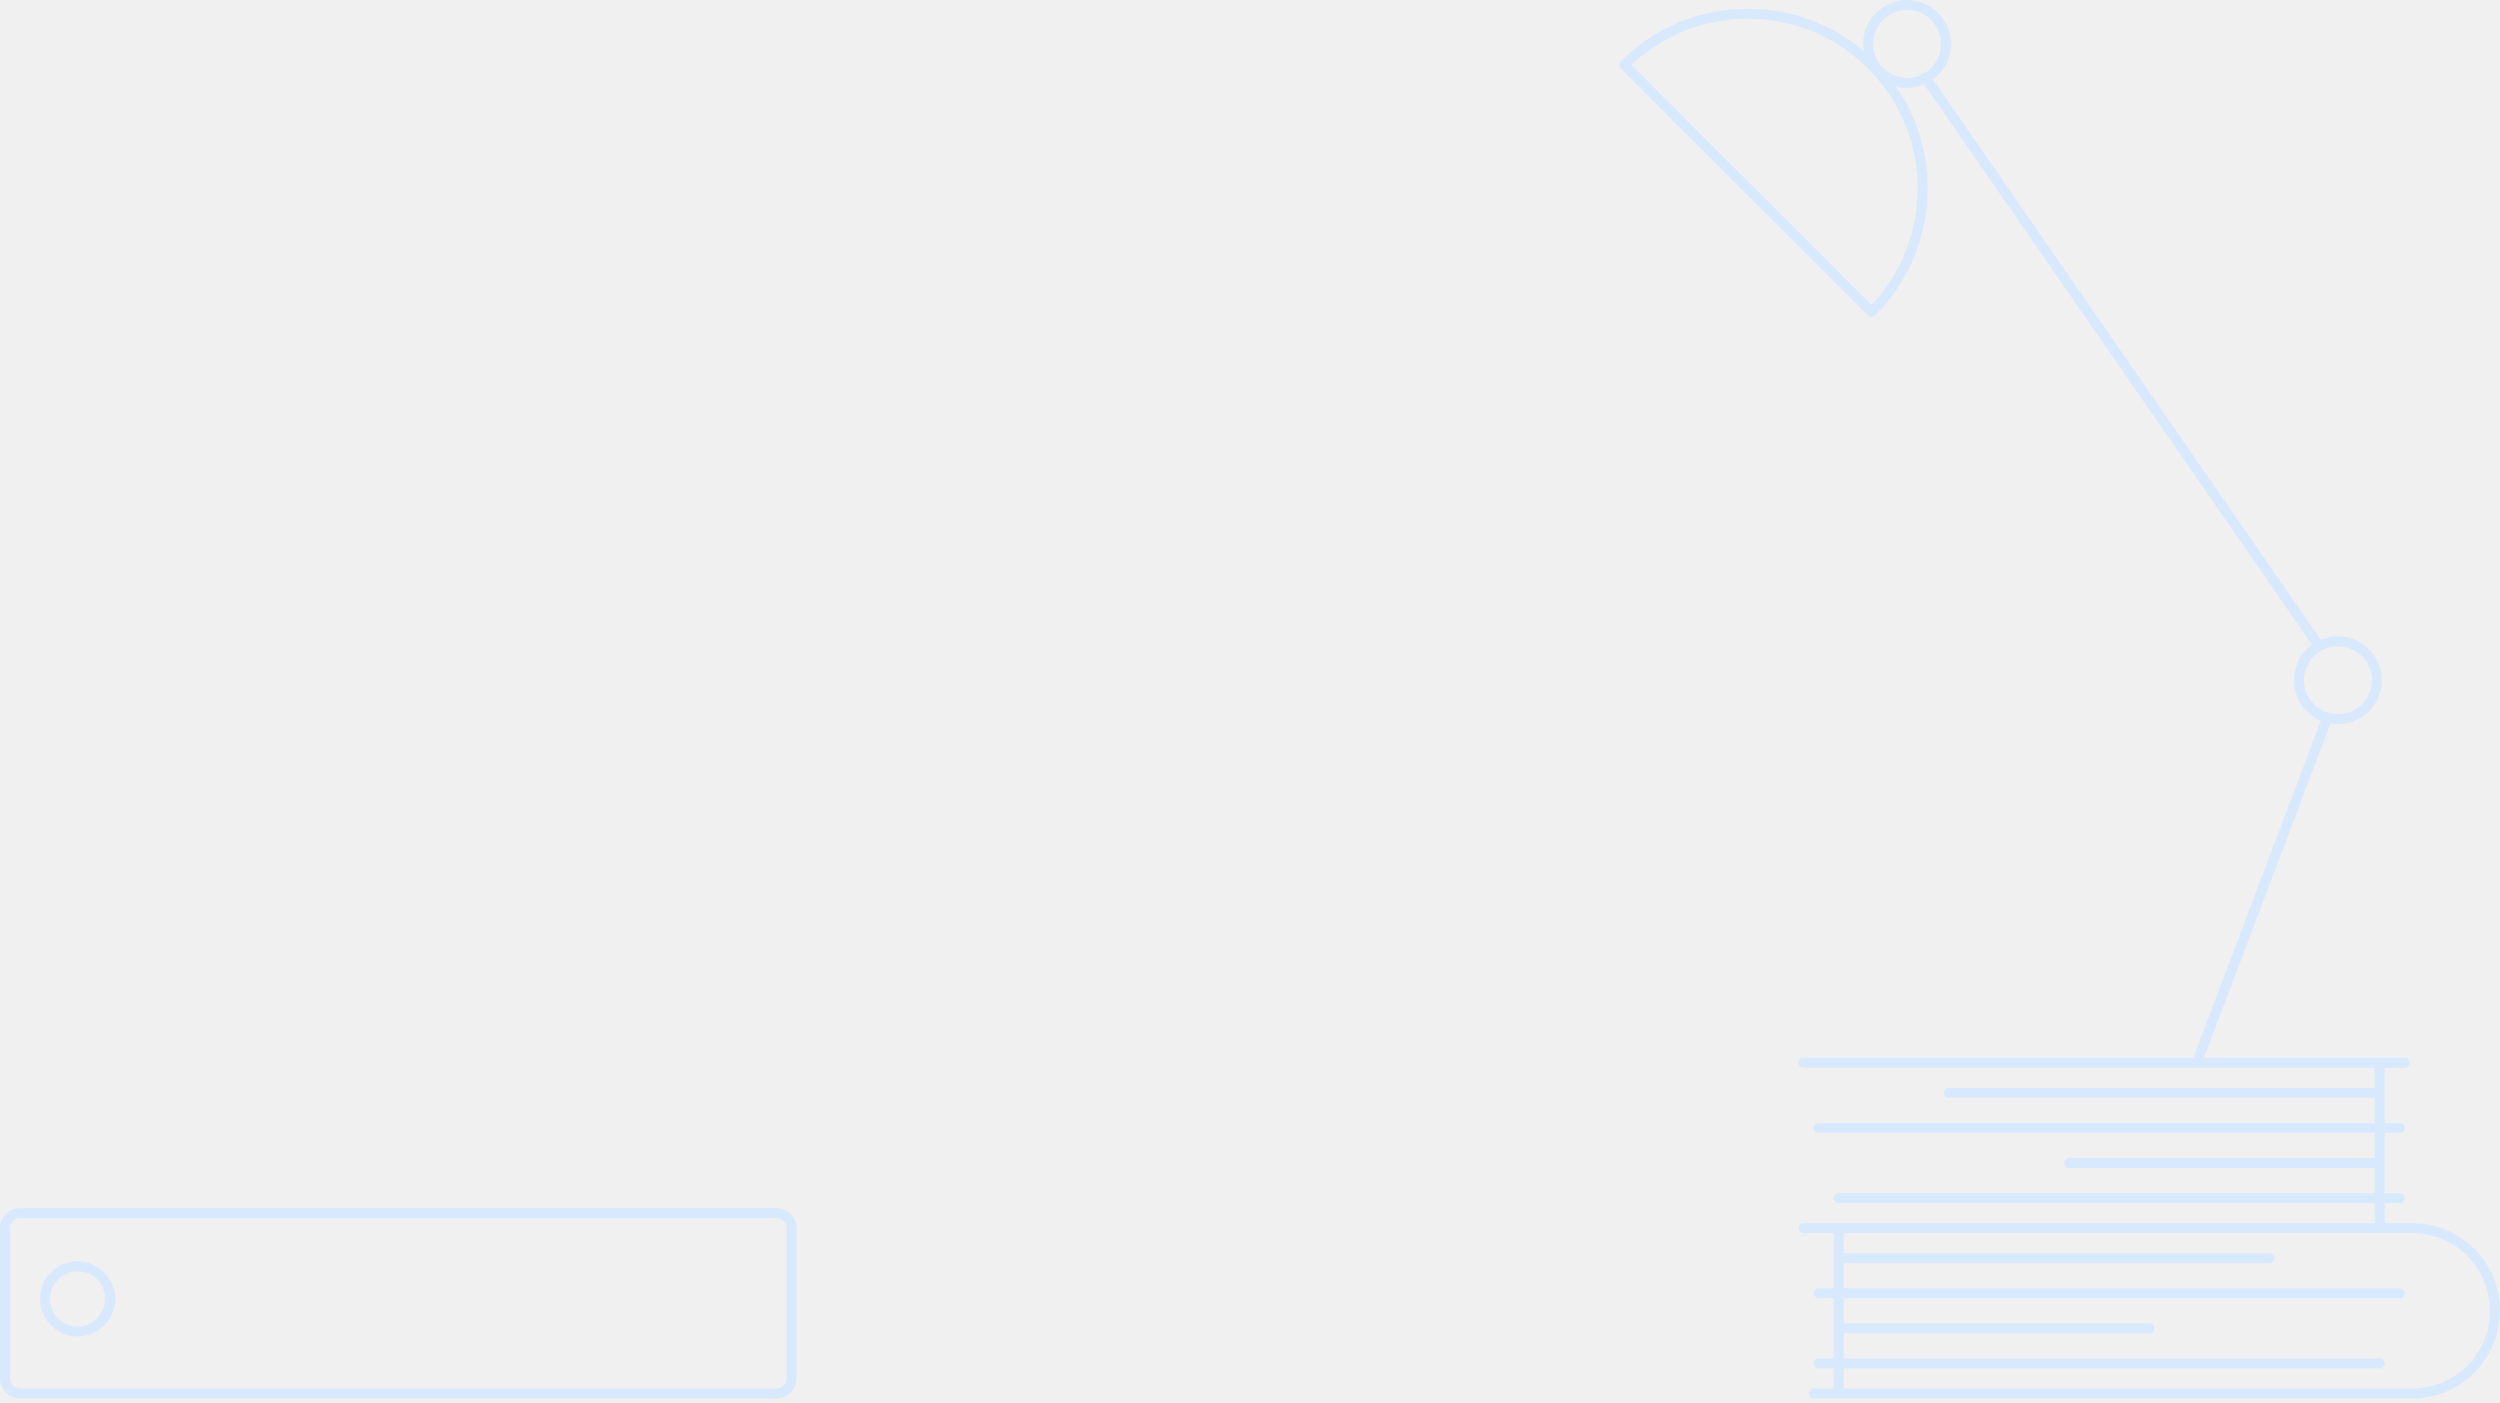
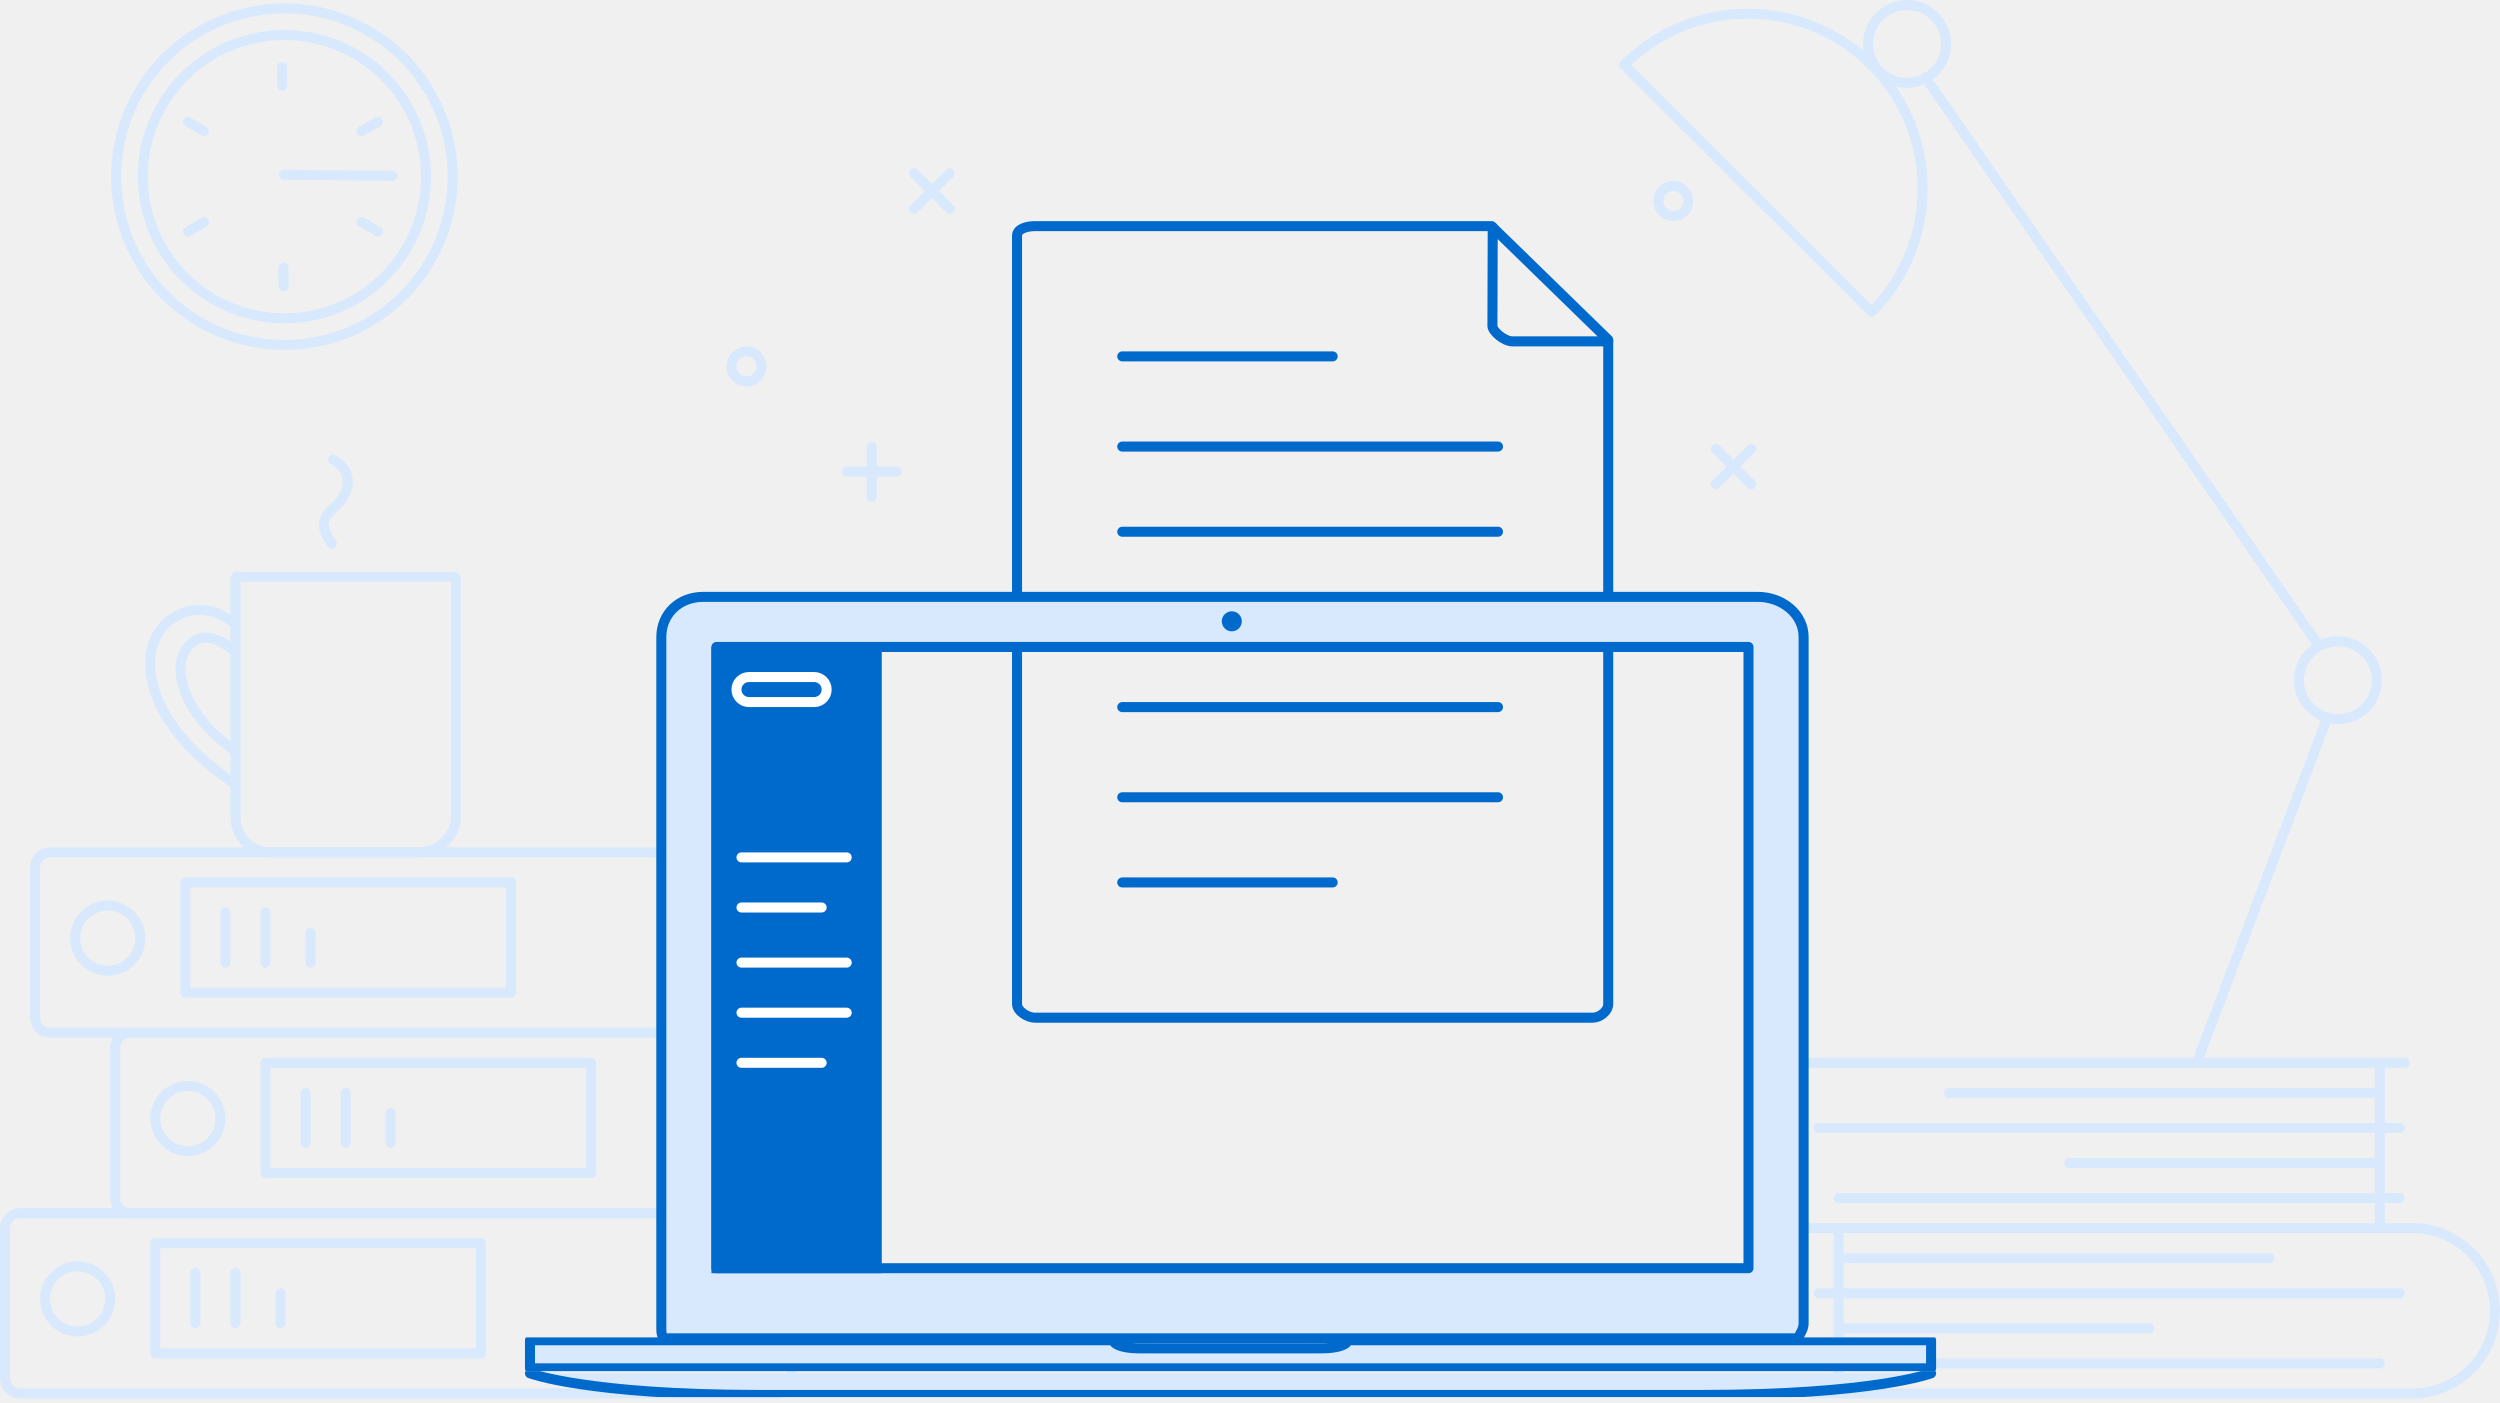
- <svg xmlns="http://www.w3.org/2000/svg" height="280" viewBox="0 0 499 280" width="499">
-   <mask id="a" fill="#fff">
-     <path d="m0 279.426h499v-279.426h-499z" fill="none" />
-   </mask>
+ <svg xmlns="http://www.w3.org/2000/svg" xmlns:xlink="http://www.w3.org/1999/xlink" width="499" height="280" viewBox="0 0 499 280">
+   <defs>
+     <path id="a" d="M0 279.426h499V0H0z" />
+   </defs>
  <g fill="none" fill-rule="evenodd">
-     <path d="m-1 0h500v280h-500z" />
-     <g stroke-linecap="round" stroke-linejoin="round" stroke-width="2">
-       <path d="m388.43 8.77a7.773 7.773 0 0 1 -7.777 7.771c-4.295 0-7.778-3.479-7.778-7.77 0-4.292 3.483-7.77 7.778-7.77 4.296 0 7.778 3.478 7.778 7.77zm86 127a7.773 7.773 0 0 1 -7.777 7.771c-4.295 0-7.778-3.479-7.778-7.77 0-4.292 3.483-7.77 7.778-7.77 4.296 0 7.778 3.478 7.778 7.77zm-11.587-6.866-78.51-113.435m54.417 195.916 25.583-67.583" stroke="#d9e9fd" />
-       <path d="m373.548 62.267c13.63-13.616 13.63-35.695 0-49.313-13.631-13.616-35.731-13.616-49.361 0l49.36 49.313zm-11.548 182.868h119.5c9.113 0 16.5 7.387 16.5 16.5s-7.387 16.5-16.5 16.5h-119.5m5-27h86m-90 7h116m-112 7h62m-66 7h112m-108-26v32m-7-33h120m0-33h-120m115 6h-86m90 7h-116m112 7h-62m66 7h-112m108-26v32m-317 30a3 3 0 0 1 -3 3h-151a3 3 0 0 1 -3-3v-30a3 3 0 0 1 3-3h151a3 3 0 0 1 3 3z" stroke="#d9e9fd" />
-       <path d="m22 259.26a6.5 6.5 0 1 1 -13 0 6.5 6.5 0 0 1 13 0z" stroke="#d9e9fd" />
-       <path d="m31 270.135h65v-22h-65zm8-16v10m8-10v10m9-6v6m108-61a3 3 0 0 1 -3 3h-151a3 3 0 0 1 -3-3v-30a3 3 0 0 1 3-3h151a3 3 0 0 1 3 3z" mask="url(#a)" stroke="#d9e9fd" />
-       <path d="m28 187.26a6.5 6.5 0 1 1 -13 0 6.5 6.5 0 0 1 13 0zm9 10.875h65v-22h-65zm8-16v10m8-10v10m9-6v6m107 47a3 3 0 0 1 -3 3h-140a3 3 0 0 1 -3-3v-30a3 3 0 0 1 3-3h140a3 3 0 0 1 3 3z" mask="url(#a)" stroke="#d9e9fd" />
-       <path d="m44 223.26a6.5 6.5 0 1 1 -13 0 6.5 6.5 0 0 1 13 0zm9 10.875h65v-22h-65zm8-16v10m8-10v10m9-6v6" mask="url(#a)" stroke="#d9e9fd" />
-       <path d="m297.713 45.135h-91.143c-1.446 0-3.569.465-3.569 1.911v153.346c0 1.446 2.123 2.743 3.57 2.743h111.31c1.446 0 3.12-1.297 3.12-2.743v-132.569l-23.287-22.688z" mask="url(#a)" stroke="#0069cc" />
-       <path d="m321 68.135h-19.109c-1.674 0-4.003-2.018-4.003-3.079l.058-19.699m1.054 43.778h-75m75 17h-75m75 35h-75m75 18h-75m42-88h-42m42 105h-42" mask="url(#a)" stroke="#0069cc" />
-     </g>
-     <path d="m143 253.135h206v-124h-206zm207.871-134h-210.506c-4.802 0-8.365 3.389-8.365 8.024v136.957c0 1.206-.092 2.019.388 3.019h226.467c.468-1 1.145-1.813 1.145-3.019v-136.957c0-4.635-4.324-8.024-9.129-8.024z" fill="#d9e9fd" mask="url(#a)" />
-     <path d="m143 253.135h206v-124h-206zm207.871-134h-210.506c-4.802 0-8.365 3.389-8.365 8.024v136.957c0 1.206-.092 2.019.388 3.019h226.467c.468-1 1.145-1.813 1.145-3.019v-136.957c0-4.635-4.324-8.024-9.129-8.024z" mask="url(#a)" stroke="#0069cc" stroke-linecap="round" stroke-linejoin="round" stroke-width="2" />
-     <path d="m247.866 124.01a1.995 1.995 0 0 0 -2-1.994 2.002 2.002 0 0 0 -2 1.994c0 1.096.904 2.006 2 2.006 1.108 0 2-.91 2-2.006" fill="#0069cc" mask="url(#a)" />
-     <path d="m269.085 267.51s-.165 1.625-5.48 1.625h-35.978c-5.318 0-5.48-1.625-5.48-1.625h-116.361v5.605h279.66v-5.606h-116.361z" fill="#d9e9fd" mask="url(#a)" />
-     <path d="m269.085 267.51s-.165 1.625-5.48 1.625h-35.978c-5.318 0-5.48-1.625-5.48-1.625h-116.361v5.605h279.66v-5.606h-116.361z" mask="url(#a)" stroke="#0069cc" stroke-linecap="round" stroke-linejoin="round" stroke-width="2" />
-     <path d="m385.446 274.115s-11.462 4.311-45.563 4.311h-94.191.598-94.941c-34.095 0-45.563-4.311-45.563-4.311" fill="#d9e9fd" mask="url(#a)" />
-     <path d="m385.446 274.115s-11.462 4.311-45.563 4.311h-94.191.598-94.941c-34.095 0-45.563-4.311-45.563-4.311" mask="url(#a)" stroke="#0069cc" stroke-linecap="round" stroke-linejoin="round" stroke-width="2" />
-     <path d="m205.105 25.424c-.166.012-.33.023-.495.03v.008z" fill="#27c1fa" mask="url(#a)" />
-     <path d="m142 254.135h34v-125h-34z" fill="#0069cc" mask="url(#a)" />
-     <path d="m148 171.135h21m-21 31h21m-21-21h16m-16 31h16m-16-20h21m-4-54.5a2.5 2.5 0 0 1 -2.5 2.5h-13a2.5 2.5 0 1 1 0-5h13a2.5 2.5 0 0 1 2.5 2.5z" mask="url(#a)" stroke="#fff" stroke-linecap="round" stroke-linejoin="round" stroke-width="2" />
-     <path d="m174 89.135v10m5-5h-10m20.536-59.535-7.071 7.07m7.071 0-7.071-7.07m167.071 55-7.071 7.07m7.071 0-7.071-7.07m-5.465-49.465a3 3 0 1 1 -6 0 3 3 0 0 1 6 0zm-185 33a3 3 0 1 1 -6 0 3 3 0 0 1 6 0zm-105.236 76.656c-12.39-8.748-13.206-20.394-6.75-22.377 2.322-.714 5.068 1.143 6.75 2.458" mask="url(#a)" stroke="#d9e9fd" stroke-linecap="round" stroke-linejoin="round" stroke-width="2" />
-     <path d="m46.24 124.01c-1.898-1.48-5.416-3.018-9.122-1.879-10.332 3.175-11.203 20.104 9.122 33.879m44.76-29.243v-11.243c0-.598-.896-.389-1.495-.389h-41.659c-.597 0-.846-.209-.846.39v47.527c0 3.938 3.061 7.083 7 7.083h29.49c3.936 0 7.51-3.145 7.51-7.083zm-24.483-35.025s4.036 1.95 2.589 6.229-7.21 4.356-2.866 10.562m9.153-62.361-3.19-1.836m-34.706-19.987 3.188 1.838m34.688-1.869-3.186 1.843m-34.672 20.044 3.186-1.841m15.589-30.967.024 3.677m21.994 18.031-21.64-.232m-.068 22.254-.026-3.681m24.692-4.076c-7.792 13.53-25.075 18.182-38.604 10.39-13.528-7.79-18.18-25.072-10.39-38.602 7.791-13.527 25.075-18.18 38.603-10.388 13.53 7.79 18.18 25.073 10.391 38.601z" mask="url(#a)" stroke="#d9e9fd" stroke-linecap="round" stroke-linejoin="round" stroke-width="2" />
-     <path d="m85.874 52.024c-9.257 16.073-29.791 21.6-45.864 12.345-16.073-9.257-21.6-29.79-12.344-45.863 9.256-16.072 29.79-21.6 45.862-12.343 16.073 9.254 21.6 29.788 12.346 45.86z" mask="url(#a)" stroke="#d9e9fd" stroke-linecap="round" stroke-linejoin="round" stroke-width="2" />
+     <path d="M-1 0h500v280H-1z" />
+     <path d="M388.43 8.77a7.773 7.773 0 0 1-7.777 7.771c-4.295 0-7.778-3.479-7.778-7.77 0-4.292 3.483-7.77 7.778-7.77 4.296 0 7.778 3.478 7.778 7.77zm86 127a7.773 7.773 0 0 1-7.777 7.771c-4.295 0-7.778-3.479-7.778-7.77 0-4.292 3.483-7.77 7.778-7.77 4.296 0 7.778 3.478 7.778 7.77zm-11.587-6.866l-78.51-113.435m54.417 195.916l25.583-67.583" stroke="#D9E9FD" stroke-width="2" stroke-linecap="round" stroke-linejoin="round" />
+     <path d="M373.548 62.267c13.63-13.616 13.63-35.695 0-49.313-13.631-13.616-35.731-13.616-49.361 0l49.36 49.313zM362 245.135h119.5c9.113 0 16.5 7.387 16.5 16.5s-7.387 16.5-16.5 16.5H362m5-27h86m-90 7h116m-112 7h62m-66 7h112m-108-26v32m-7-33h120m0-33H360m115 6h-86m90 7H363m112 7h-62m66 7H367m108-26v32m-317 30a3 3 0 0 1-3 3H4a3 3 0 0 1-3-3v-30a3 3 0 0 1 3-3h151a3 3 0 0 1 3 3v30z" stroke="#D9E9FD" stroke-width="2" stroke-linecap="round" stroke-linejoin="round" />
+     <path d="M22 259.26a6.5 6.5 0 1 1-13 0 6.5 6.5 0 0 1 13 0z" stroke="#D9E9FD" stroke-width="2" stroke-linecap="round" stroke-linejoin="round" />
+     <mask id="b" fill="#fff">
+       <use xlink:href="#a" />
+     </mask>
+     <path stroke="#D9E9FD" stroke-width="2" stroke-linecap="round" stroke-linejoin="round" mask="url(#b)" d="M31 270.135h65v-22H31zm8-16v10m8-10v10m9-6v6m108-61a3 3 0 0 1-3 3H10a3 3 0 0 1-3-3v-30a3 3 0 0 1 3-3h151a3 3 0 0 1 3 3v30z" />
+     <path d="M28 187.26a6.5 6.5 0 1 1-13 0 6.5 6.5 0 0 1 13 0zm9 10.875h65v-22H37zm8-16v10m8-10v10m9-6v6m107 47a3 3 0 0 1-3 3H26a3 3 0 0 1-3-3v-30a3 3 0 0 1 3-3h140a3 3 0 0 1 3 3v30z" stroke="#D9E9FD" stroke-width="2" stroke-linecap="round" stroke-linejoin="round" mask="url(#b)" />
+     <path d="M44 223.26a6.5 6.5 0 1 1-13 0 6.5 6.5 0 0 1 13 0zm9 10.875h65v-22H53zm8-16v10m8-10v10m9-6v6" stroke="#D9E9FD" stroke-width="2" stroke-linecap="round" stroke-linejoin="round" mask="url(#b)" />
+     <path d="M297.713 45.135H206.57c-1.446 0-3.569.465-3.569 1.911v153.346c0 1.446 2.123 2.743 3.57 2.743h111.31c1.446 0 3.12-1.297 3.12-2.743V67.823l-23.287-22.688z" stroke="#0069CC" stroke-width="2" stroke-linecap="round" stroke-linejoin="round" mask="url(#b)" />
+     <path d="M321 68.135h-19.109c-1.674 0-4.003-2.018-4.003-3.079l.058-19.699M299 89.135h-75m75 17h-75m75 35h-75m75 18h-75m42-88h-42m42 105h-42" stroke="#0069CC" stroke-width="2" stroke-linecap="round" stroke-linejoin="round" mask="url(#b)" />
+     <path d="M143 253.135h206v-124H143v124zm207.871-134H140.365c-4.802 0-8.365 3.389-8.365 8.024v136.957c0 1.206-.092 2.019.388 3.019h226.467c.468-1 1.145-1.813 1.145-3.019V127.159c0-4.635-4.324-8.024-9.129-8.024z" fill="#D9E9FD" mask="url(#b)" />
+     <path d="M143 253.135h206v-124H143v124zm207.871-134H140.365c-4.802 0-8.365 3.389-8.365 8.024v136.957c0 1.206-.092 2.019.388 3.019h226.467c.468-1 1.145-1.813 1.145-3.019V127.159c0-4.635-4.324-8.024-9.129-8.024z" stroke="#0069CC" stroke-width="2" stroke-linecap="round" stroke-linejoin="round" mask="url(#b)" />
+     <path d="M247.866 124.01a1.995 1.995 0 0 0-2-1.994 2.002 2.002 0 0 0-2 1.994c0 1.096.904 2.006 2 2.006 1.108 0 2-.91 2-2.006" fill="#0069CC" mask="url(#b)" />
+     <path d="M269.085 267.51s-.165 1.625-5.48 1.625h-35.978c-5.318 0-5.48-1.625-5.48-1.625H105.786v5.605h279.66v-5.606H269.085z" fill="#D9E9FD" mask="url(#b)" />
+     <path d="M269.085 267.51s-.165 1.625-5.48 1.625h-35.978c-5.318 0-5.48-1.625-5.48-1.625H105.786v5.605h279.66v-5.606H269.085z" stroke="#0069CC" stroke-width="2" stroke-linecap="round" stroke-linejoin="round" mask="url(#b)" />
+     <path d="M385.446 274.115s-11.462 4.311-45.563 4.311h-94.191.598-94.941c-34.095 0-45.563-4.311-45.563-4.311" fill="#D9E9FD" mask="url(#b)" />
+     <path d="M385.446 274.115s-11.462 4.311-45.563 4.311h-94.191.598-94.941c-34.095 0-45.563-4.311-45.563-4.311" stroke="#0069CC" stroke-width="2" stroke-linecap="round" stroke-linejoin="round" mask="url(#b)" />
+     <path d="M205.105 25.424c-.166.012-.33.023-.495.03v.008l.495-.038z" fill="#27C1FA" mask="url(#b)" />
+     <path fill="#0069CC" mask="url(#b)" d="M142 254.135h34v-125h-34z" />
+     <path d="M148 171.135h21m-21 31h21m-21-21h16m-16 31h16m-16-20h21m-4-54.5a2.5 2.5 0 0 1-2.5 2.5h-13a2.5 2.5 0 1 1 0-5h13a2.5 2.5 0 0 1 2.5 2.5z" stroke="#FFF" stroke-width="2" stroke-linecap="round" stroke-linejoin="round" mask="url(#b)" />
+     <path d="M174 89.135v10m5-5h-10M189.536 34.6l-7.071 7.07m7.071 0l-7.071-7.07m167.071 55l-7.071 7.07m7.071 0l-7.071-7.07M337 40.135a3 3 0 1 1-6 0 3 3 0 0 1 6 0zm-185 33a3 3 0 1 1-6 0 3 3 0 0 1 6 0zM46.764 149.791c-12.39-8.748-13.206-20.394-6.75-22.377 2.322-.714 5.068 1.143 6.75 2.458" stroke="#D9E9FD" stroke-width="2" stroke-linecap="round" stroke-linejoin="round" mask="url(#b)" />
+     <path d="M46.24 124.01c-1.898-1.48-5.416-3.018-9.122-1.879-10.332 3.175-11.203 20.104 9.122 33.879M91 126.767v-11.243c0-.598-.896-.389-1.495-.389H47.846c-.597 0-.846-.209-.846.39v47.527c0 3.938 3.061 7.083 7 7.083h29.49c3.936 0 7.51-3.145 7.51-7.083v-36.285zM66.517 91.742s4.036 1.95 2.589 6.229c-1.447 4.279-7.21 4.356-2.866 10.562m9.153-62.361l-3.19-1.836M37.497 24.349l3.188 1.838m34.688-1.869l-3.186 1.843M37.515 46.205l3.186-1.841M56.29 13.397l.024 3.677m21.994 18.031l-21.64-.232M56.6 57.127l-.026-3.681m24.692-4.076C73.474 62.9 56.191 67.552 42.662 59.76c-13.528-7.79-18.18-25.072-10.39-38.602C40.063 7.631 57.347 2.978 70.875 10.77c13.53 7.79 18.18 25.073 10.391 38.601z" stroke="#D9E9FD" stroke-width="2" stroke-linecap="round" stroke-linejoin="round" mask="url(#b)" />
+     <path d="M85.874 52.024c-9.257 16.073-29.791 21.6-45.864 12.345-16.073-9.257-21.6-29.79-12.344-45.863 9.256-16.072 29.79-21.6 45.862-12.343 16.073 9.254 21.6 29.788 12.346 45.86z" stroke="#D9E9FD" stroke-width="2" stroke-linecap="round" stroke-linejoin="round" mask="url(#b)" />
  </g>
</svg>
